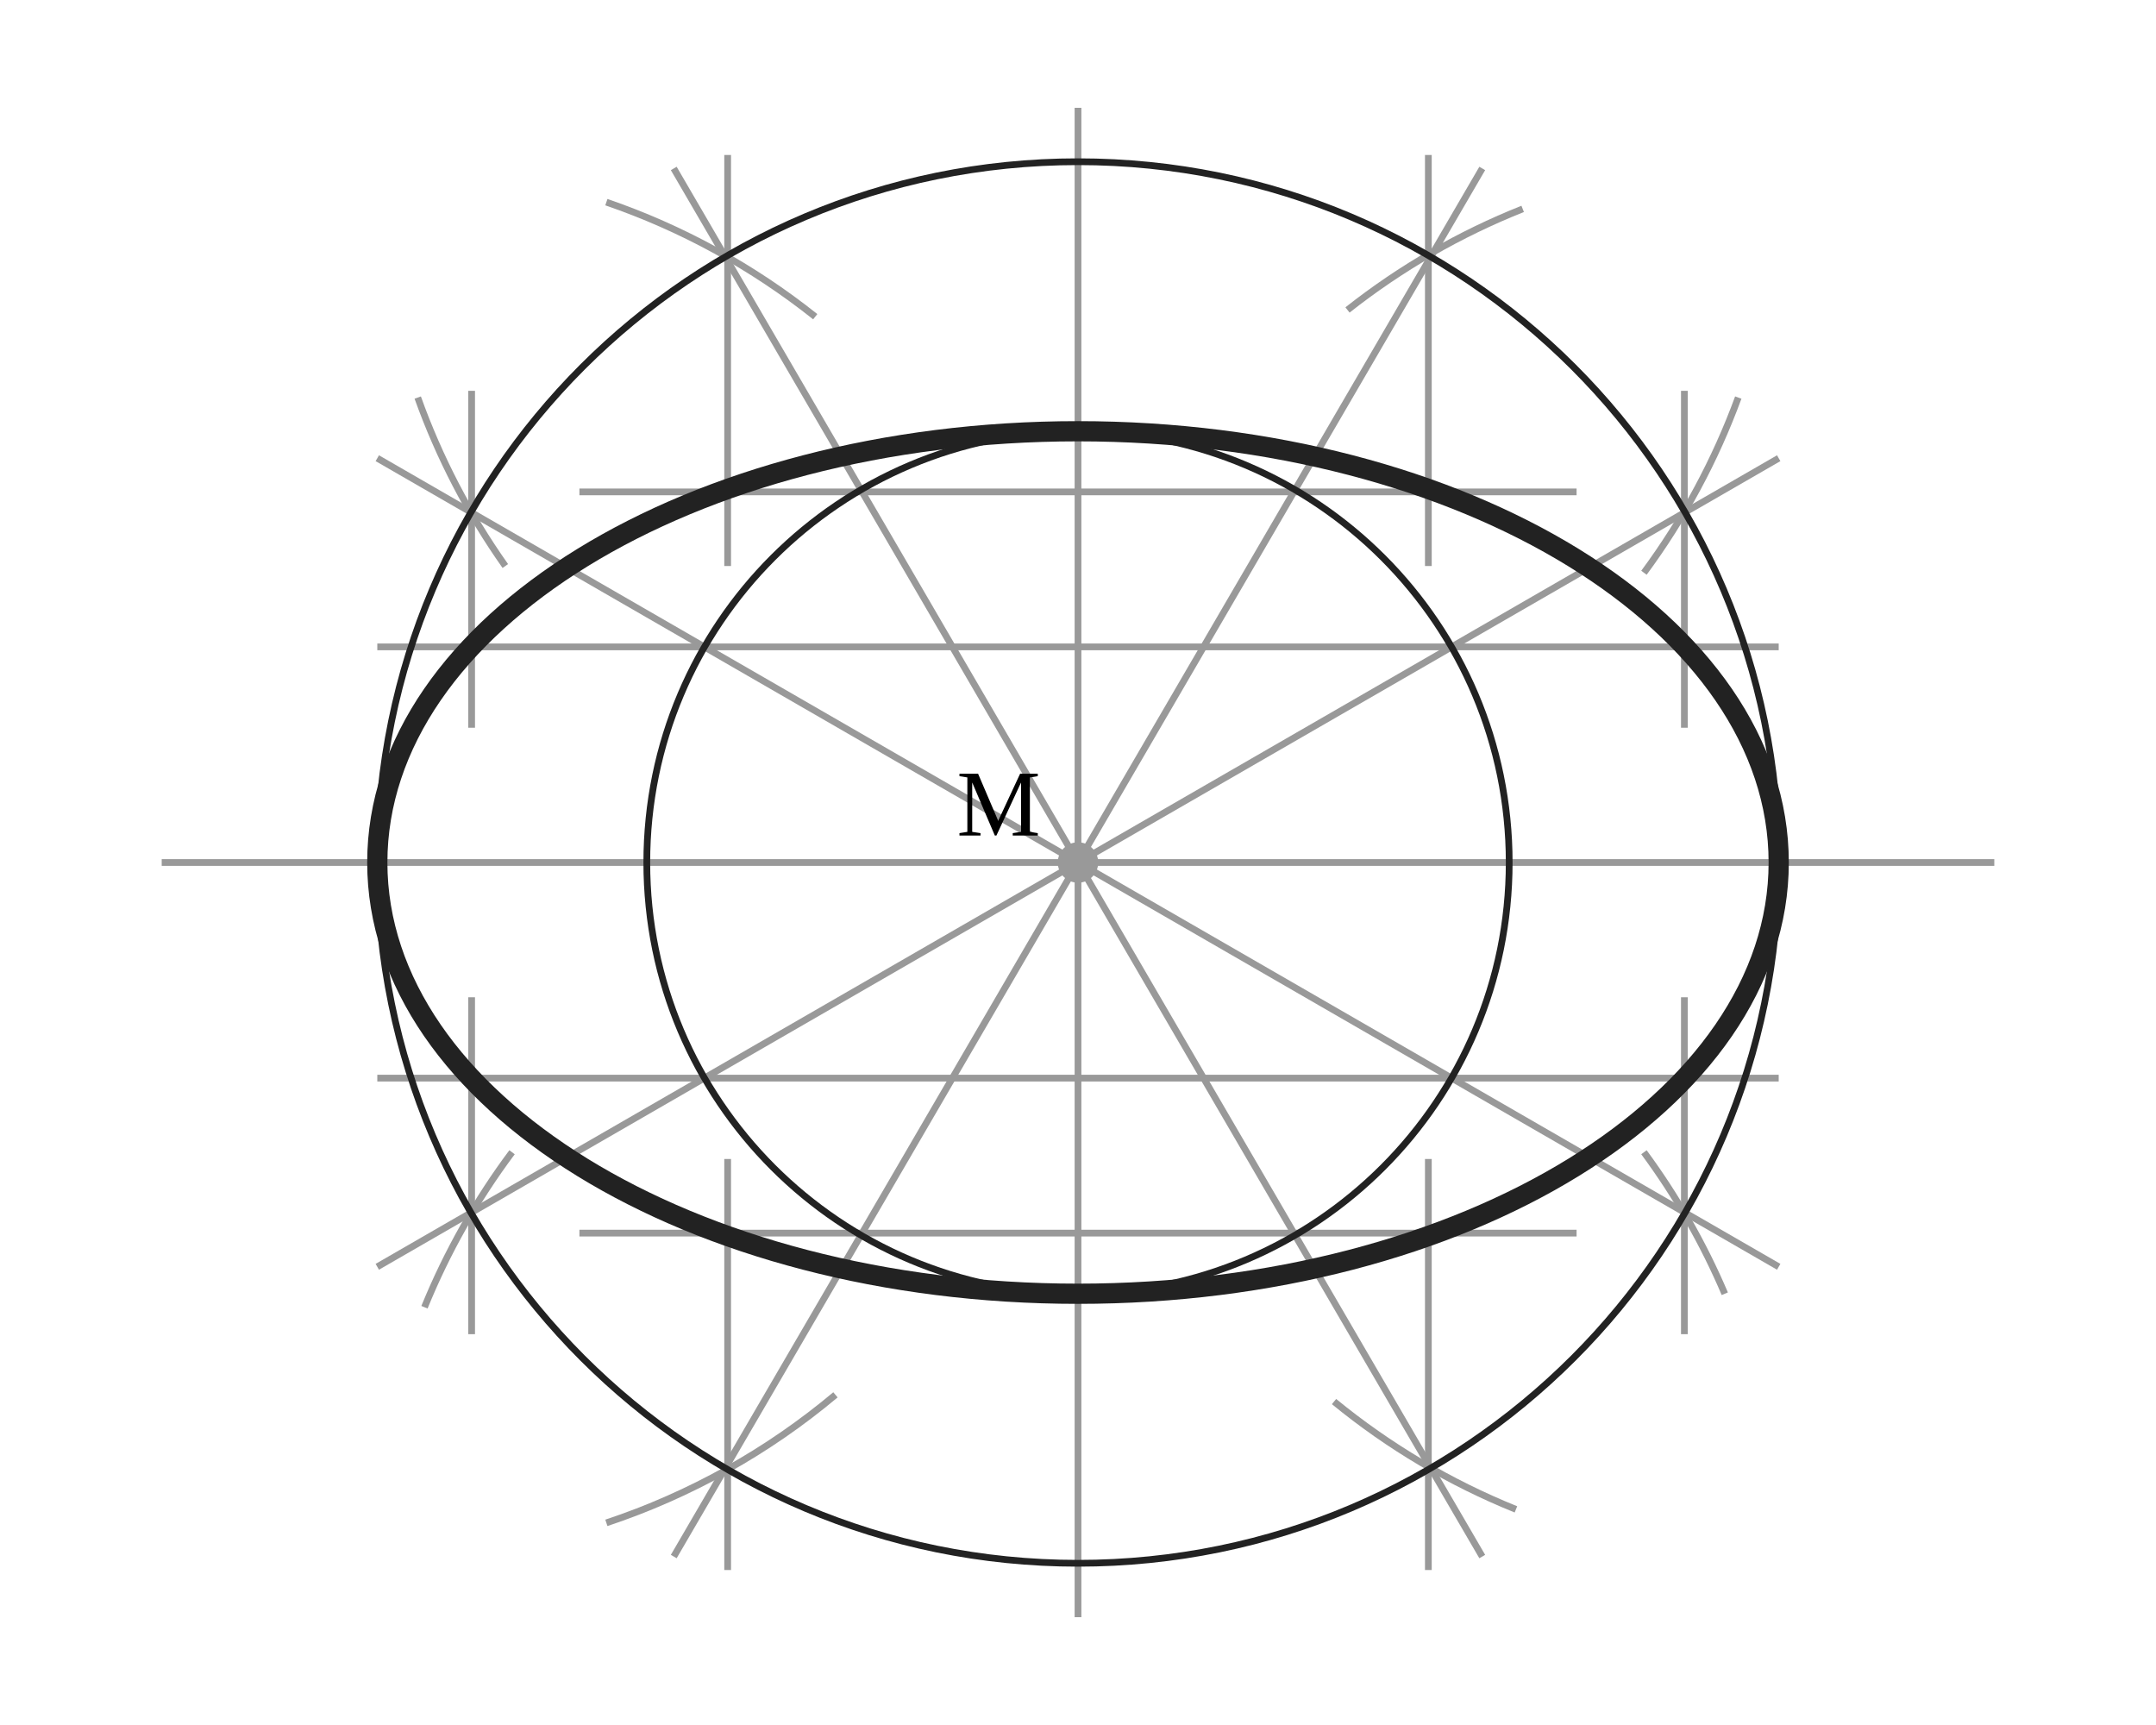
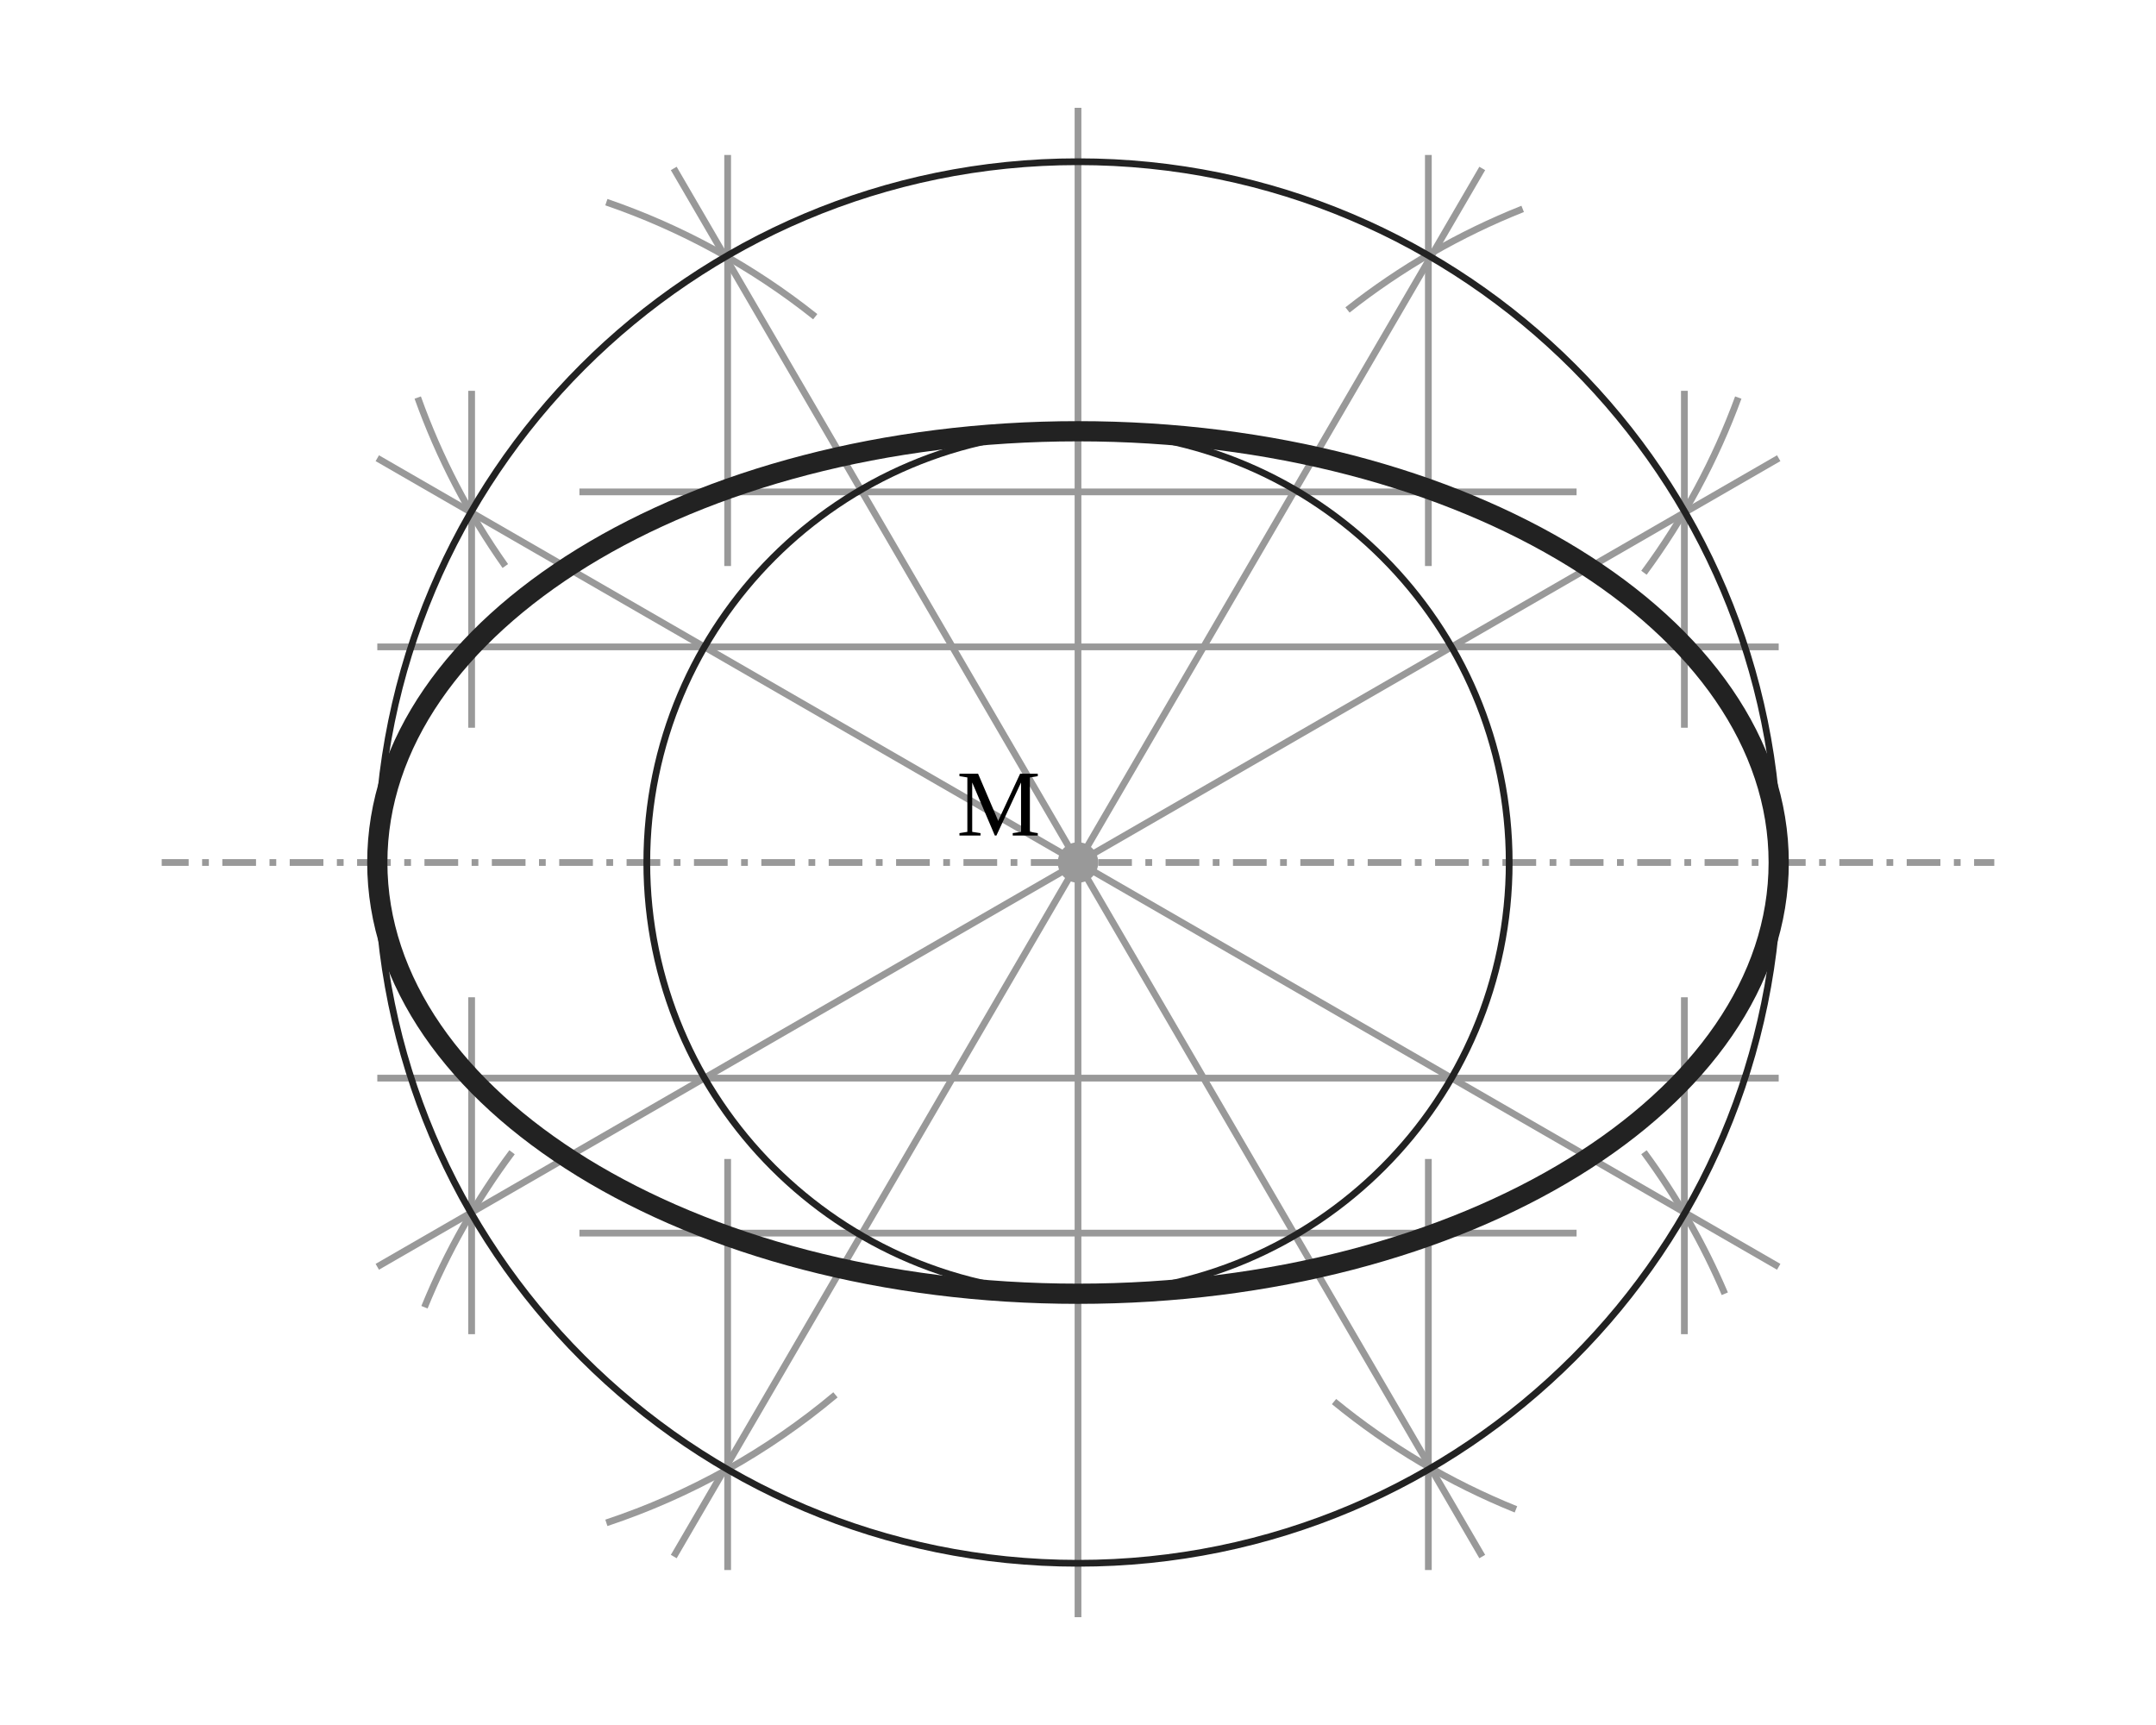
<svg xmlns="http://www.w3.org/2000/svg" width="320" height="256" viewBox="0 0 320 256">
  <style type="text/css">
  
  .eyes { fill: #999; stroke: none; }
  .helpline, .arc { fill: none; stroke-width: 1px; stroke: #999; }
  .constructor { fill: none; stroke-width: 1px; stroke: #222; }
  .result { fill: none; stroke-width: 3px; stroke: #222; }
  text { color: #222; font-size: 14px; }
  
 </style>
  <g id="dodecagon">
    <g>
      <path class="arc" d="M 90 30 A 104 104 180 0 1 121 47" />
      <path class="arc" d="M 124 207 A 104 104 180 0 1 90 226" />
    </g>
    <g>
      <path class="arc" d="M 225 224 A 104 104 180 0 1 198 208" />
      <path class="arc" d="M 200 46 A 104 104 180 0 1 226 31" />
    </g>
    <g>
      <path class="arc" d="M 258 59 A 104 104 180 0 1 244 85" />
      <path class="arc" d="M 75 84 A 104 104 180 0 1 62 59" />
    </g>
    <g>
      <path class="arc" d="M 63 194 A 104 104 180 0 1 76 171" />
      <path class="arc" d="M 244 171 A 104 104 180 0 1 256 192" />
    </g>
    <g>
      <line class="helpline" x1="56" y1="68" x2="264" y2="188" />
      <line class="helpline" x1="100" y1="25" x2="220" y2="231" />
      <line class="helpline" x1="220" y1="25" x2="100" y2="231" />
      <line class="helpline" x1="264" y1="68" x2="56" y2="188" />
    </g>
  </g>
  <g id="construction-lines">
    <g id="horizontal">
      <line class="helpline" x1="86" y1="73" x2="234" y2="73" />
      <line class="helpline" x1="56" y1="96" x2="264" y2="96" />
      <line class="helpline" x1="56" y1="160" x2="264" y2="160" />
      <line class="helpline" x1="86" y1="183" x2="234" y2="183" />
    </g>
    <g id="vertical">
      <line class="helpline" x1="70" y1="58" x2="70" y2="108" />
      <line class="helpline" x1="70" y1="148" x2="70" y2="198" />
      <line class="helpline" x1="108" y1="23" x2="108" y2="84" />
      <line class="helpline" x1="108" y1="172" x2="108" y2="233" />
      <line class="helpline" x1="212" y1="23" x2="212" y2="84" />
      <line class="helpline" x1="212" y1="172" x2="212" y2="233" />
      <line class="helpline" x1="250" y1="58" x2="250" y2="108" />
      <line class="helpline" x1="250" y1="148" x2="250" y2="198" />
    </g>
  </g>
  <g id="basis">
-     <line class="helpline" x1="24" y1="128" x2="296" y2="128" />
+     <line class="helpline" x1="24" y1="128" x2="296" y2="128" stroke-dasharray="5 2 1 2" stroke-dashoffset="1" />
    <line class="helpline" x1="160" y1="16" x2="160" y2="240" />
    <circle class="eyes" cx="160" cy="128" r="3" />
    <text x="142" y="124">M</text>
    <circle class="constructor" cx="160" cy="128" r="104" />
    <circle class="constructor" cx="160" cy="128" r="64" />
  </g>
  <ellipse class="result" cx="160" cy="128" rx="104" ry="64" />
</svg>
